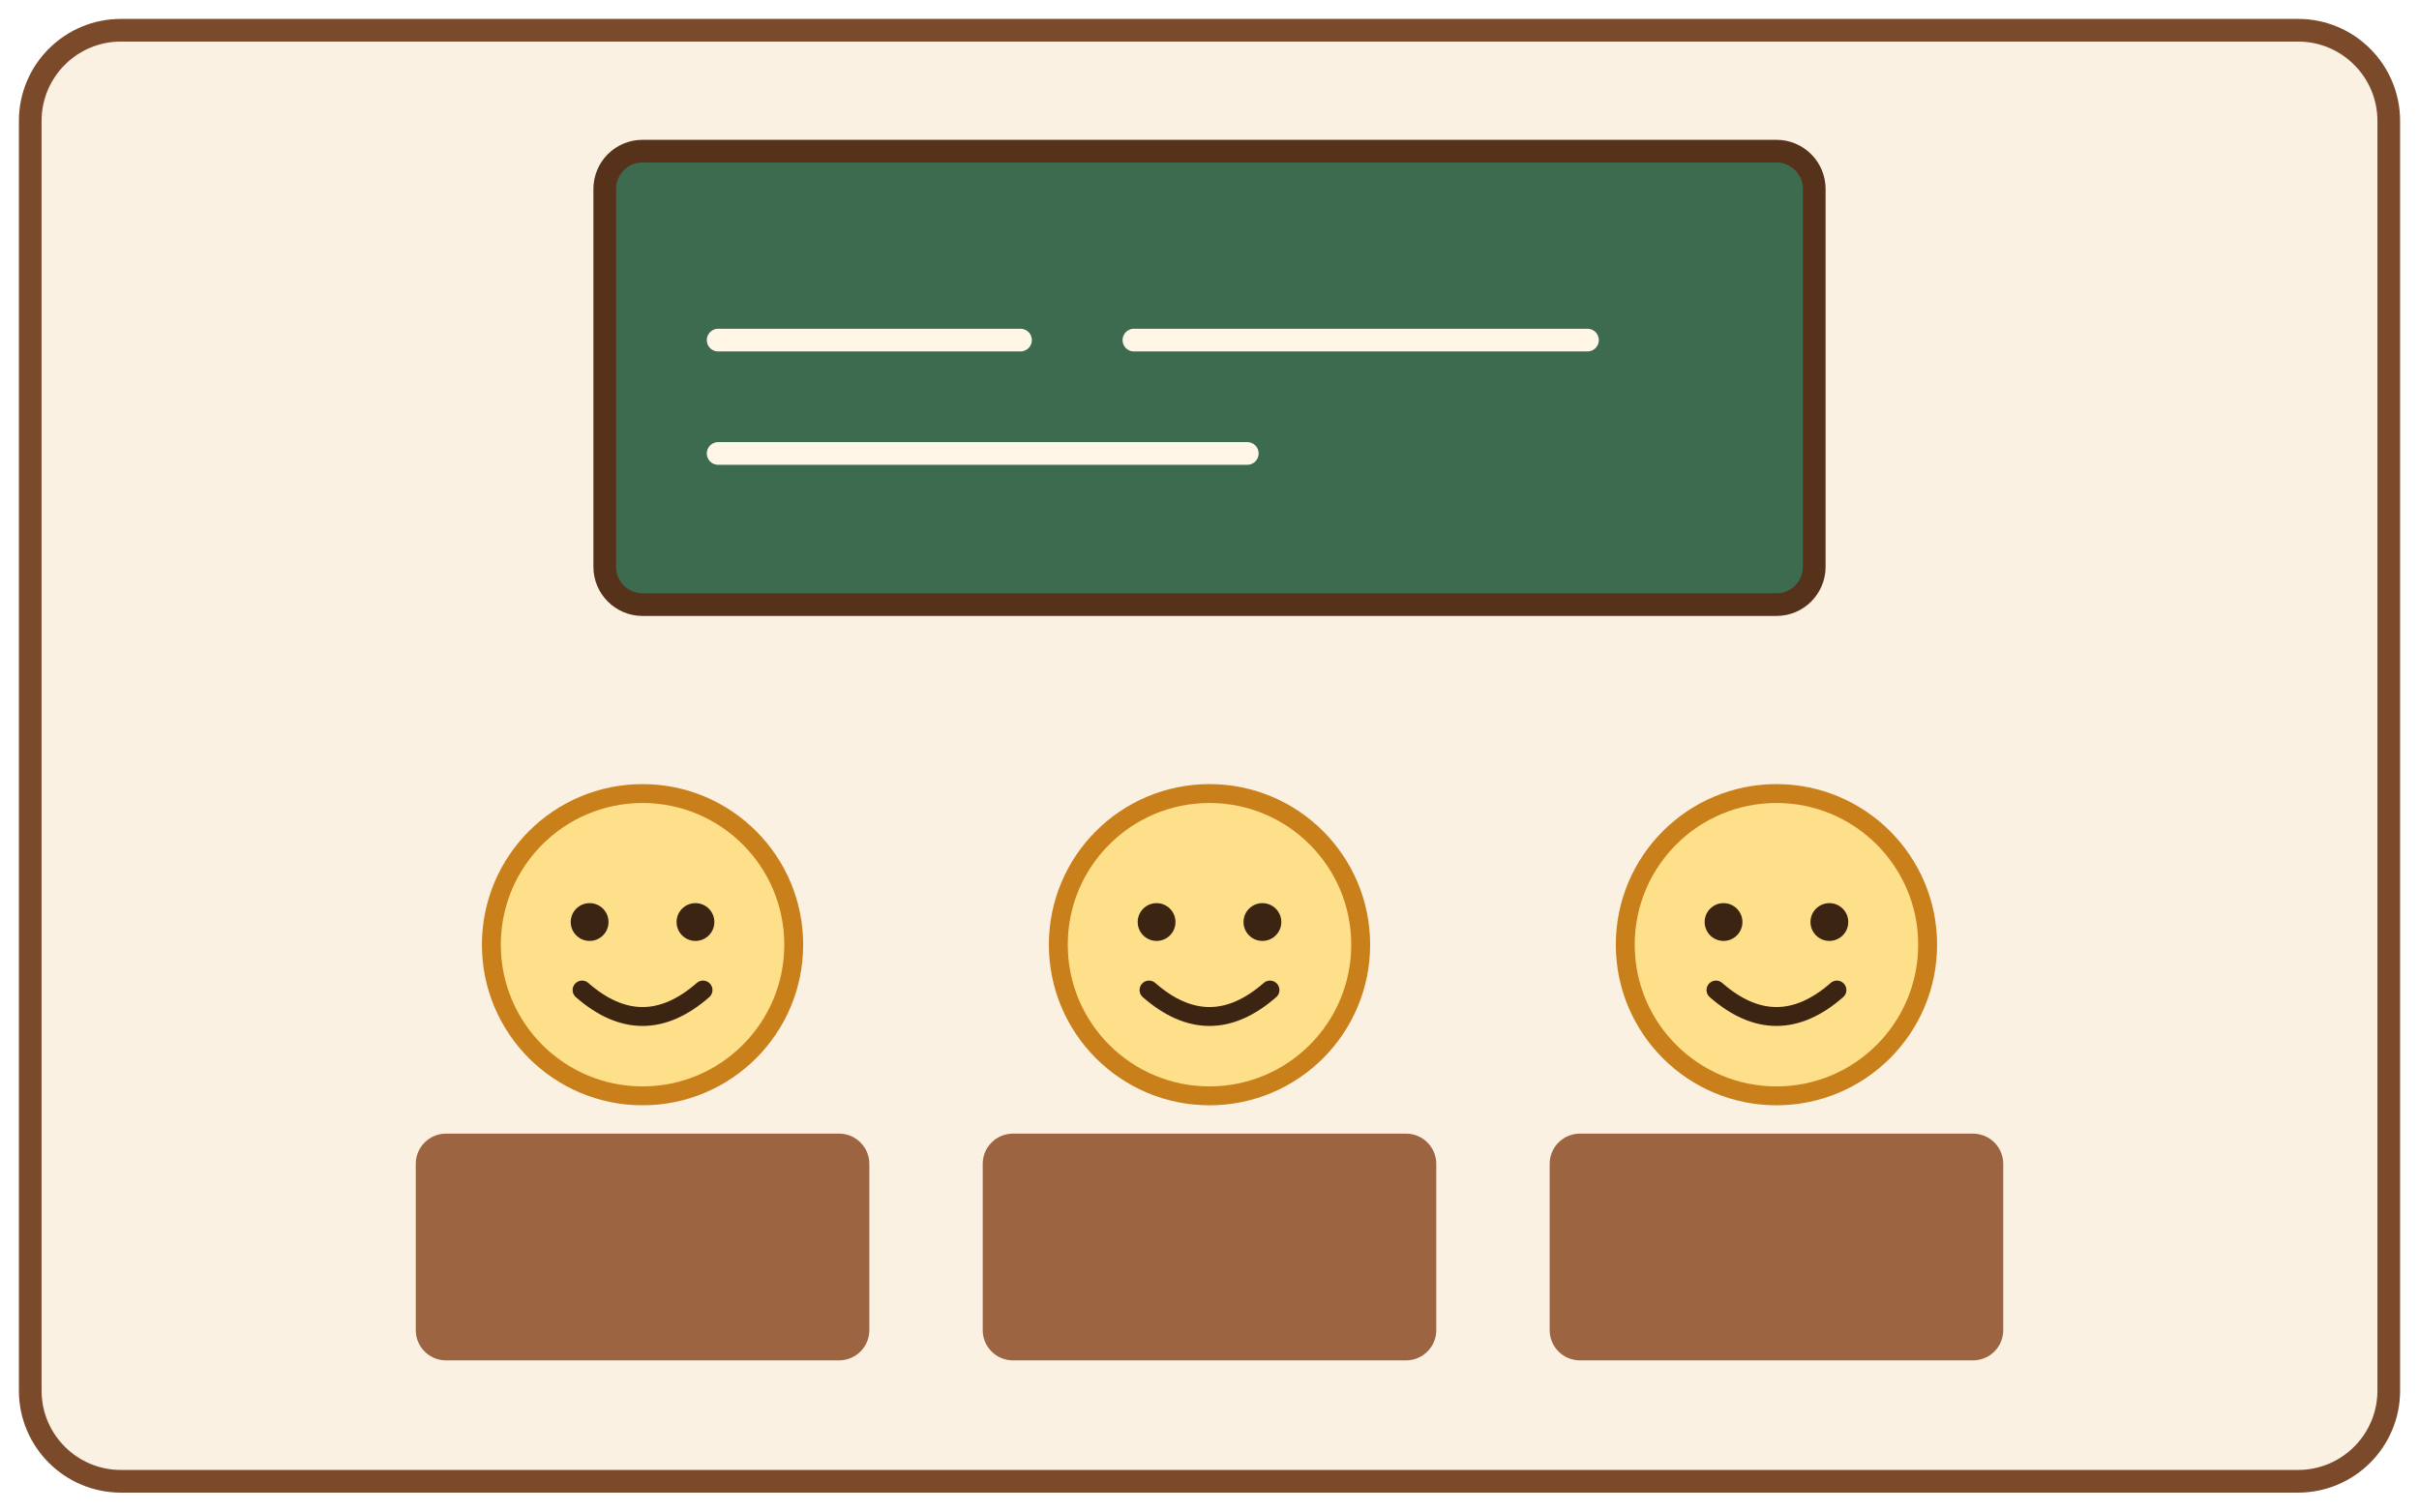
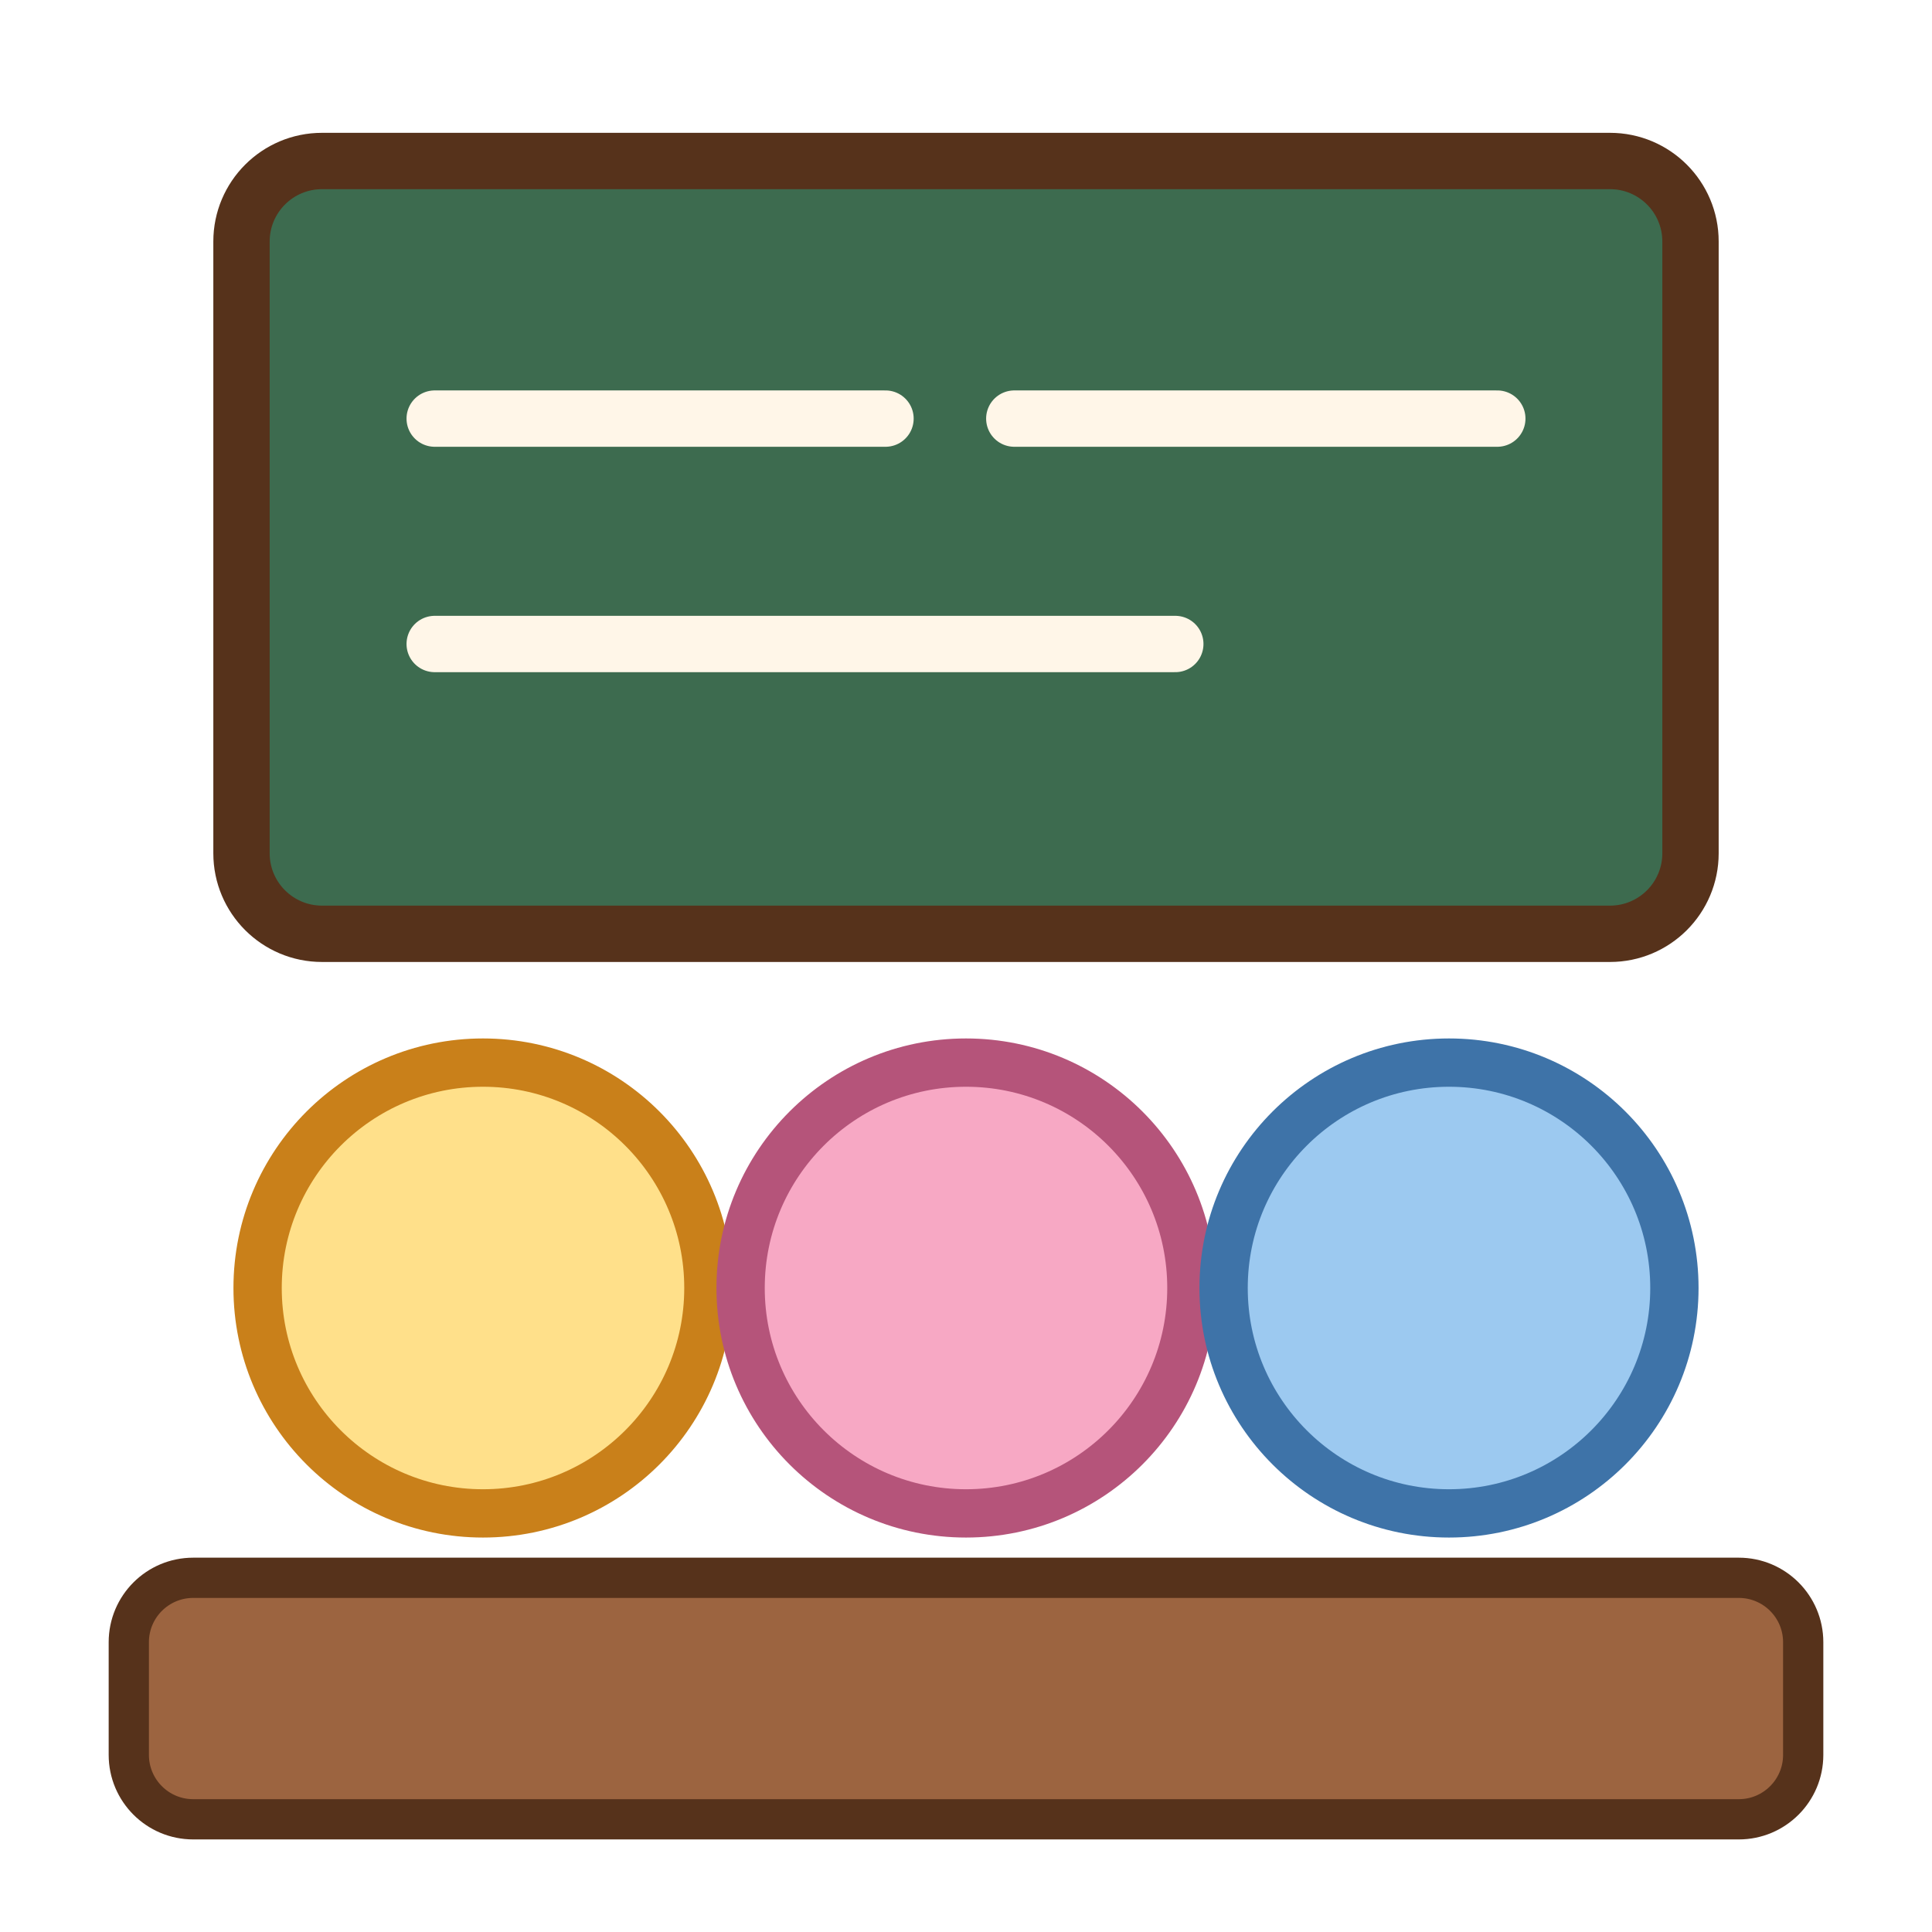
- <svg xmlns="http://www.w3.org/2000/svg" width="640" height="400" viewBox="0 0 640 400">
-   <rect x="8" y="8" width="624" height="384" rx="24" fill="#FBF1E3" stroke="#7A4A2B" stroke-width="6" />
-   <rect x="160" y="40" width="320" height="120" rx="10" fill="#3D6B4F" stroke="#56321B" stroke-width="6" />
-   <path d="M190 90 h80 M190 120 h140 M300 90 h120" stroke="#FFF6E8" stroke-width="6" stroke-linecap="round" />
-   <g fill="#FFE08A" stroke="#C9801A" stroke-width="5">
-     <circle cx="170" cy="250" r="40" />
-     <circle cx="320" cy="250" r="40" />
-     <circle cx="470" cy="250" r="40" />
+ <svg xmlns="http://www.w3.org/2000/svg" width="240" height="240" viewBox="0 0 240 240">
+   <rect x="30" y="20" width="180" height="96" rx="10" fill="#3D6B4F" stroke="#56321B" stroke-width="7" />
+   <path d="M54 52 h56 M54 80 h92 M126 52 h60" stroke="#FFF6E8" stroke-width="7" stroke-linecap="round" />
+   <g stroke-width="6">
+     <circle cx="60" cy="160" r="28" fill="#FFE08A" stroke="#C9801A" />
+     <circle cx="120" cy="160" r="28" fill="#F7A8C4" stroke="#B5547A" />
+     <circle cx="180" cy="160" r="28" fill="#9CC9F0" stroke="#3E73A8" />
  </g>
-   <g fill="#3B2412">
-     <circle cx="156" cy="244" r="5" />
-     <circle cx="184" cy="244" r="5" />
-     <circle cx="306" cy="244" r="5" />
-     <circle cx="334" cy="244" r="5" />
-     <circle cx="456" cy="244" r="5" />
-     <circle cx="484" cy="244" r="5" />
-   </g>
-   <g fill="none" stroke="#3B2412" stroke-width="5" stroke-linecap="round">
-     <path d="M154 262 q16 14 32 0" />
-     <path d="M304 262 q16 14 32 0" />
-     <path d="M454 262 q16 14 32 0" />
-   </g>
-   <g fill="#9C6440">
-     <rect x="110" y="300" width="120" height="60" rx="8" />
-     <rect x="260" y="300" width="120" height="60" rx="8" />
-     <rect x="410" y="300" width="120" height="60" rx="8" />
-   </g>
+   <rect x="16" y="196" width="208" height="30" rx="8" fill="#9C6440" stroke="#56321B" stroke-width="5" />
</svg>
